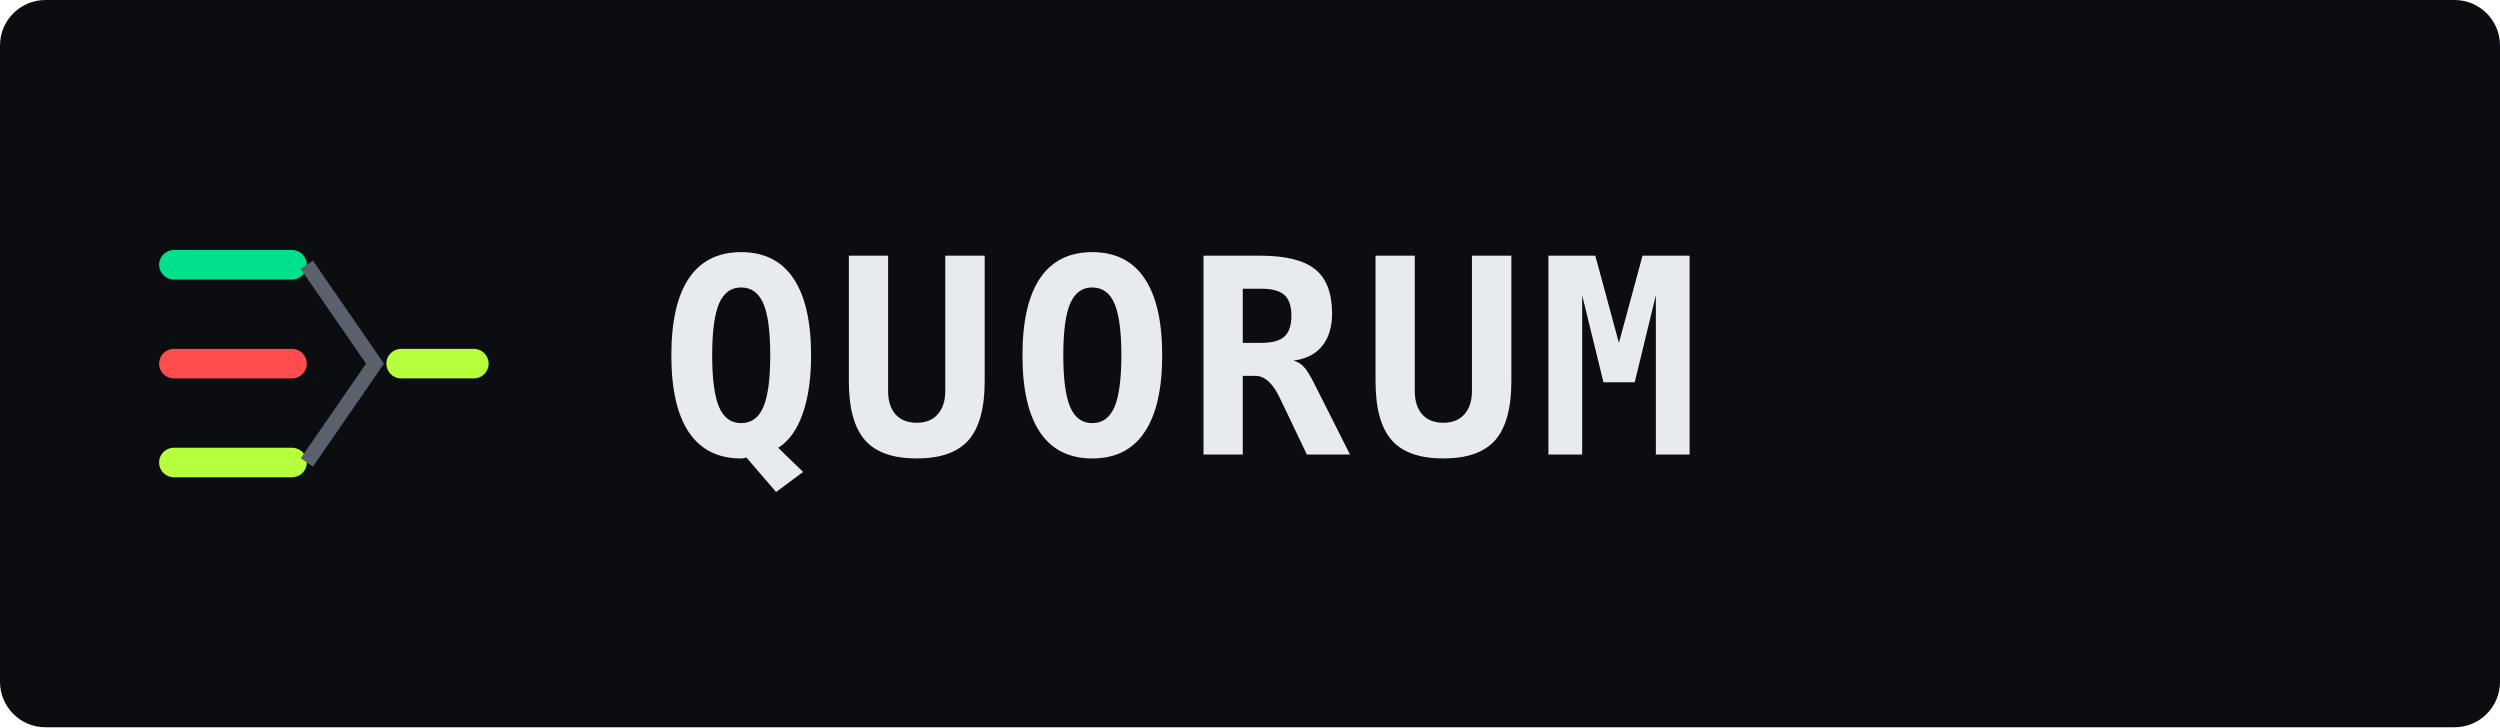
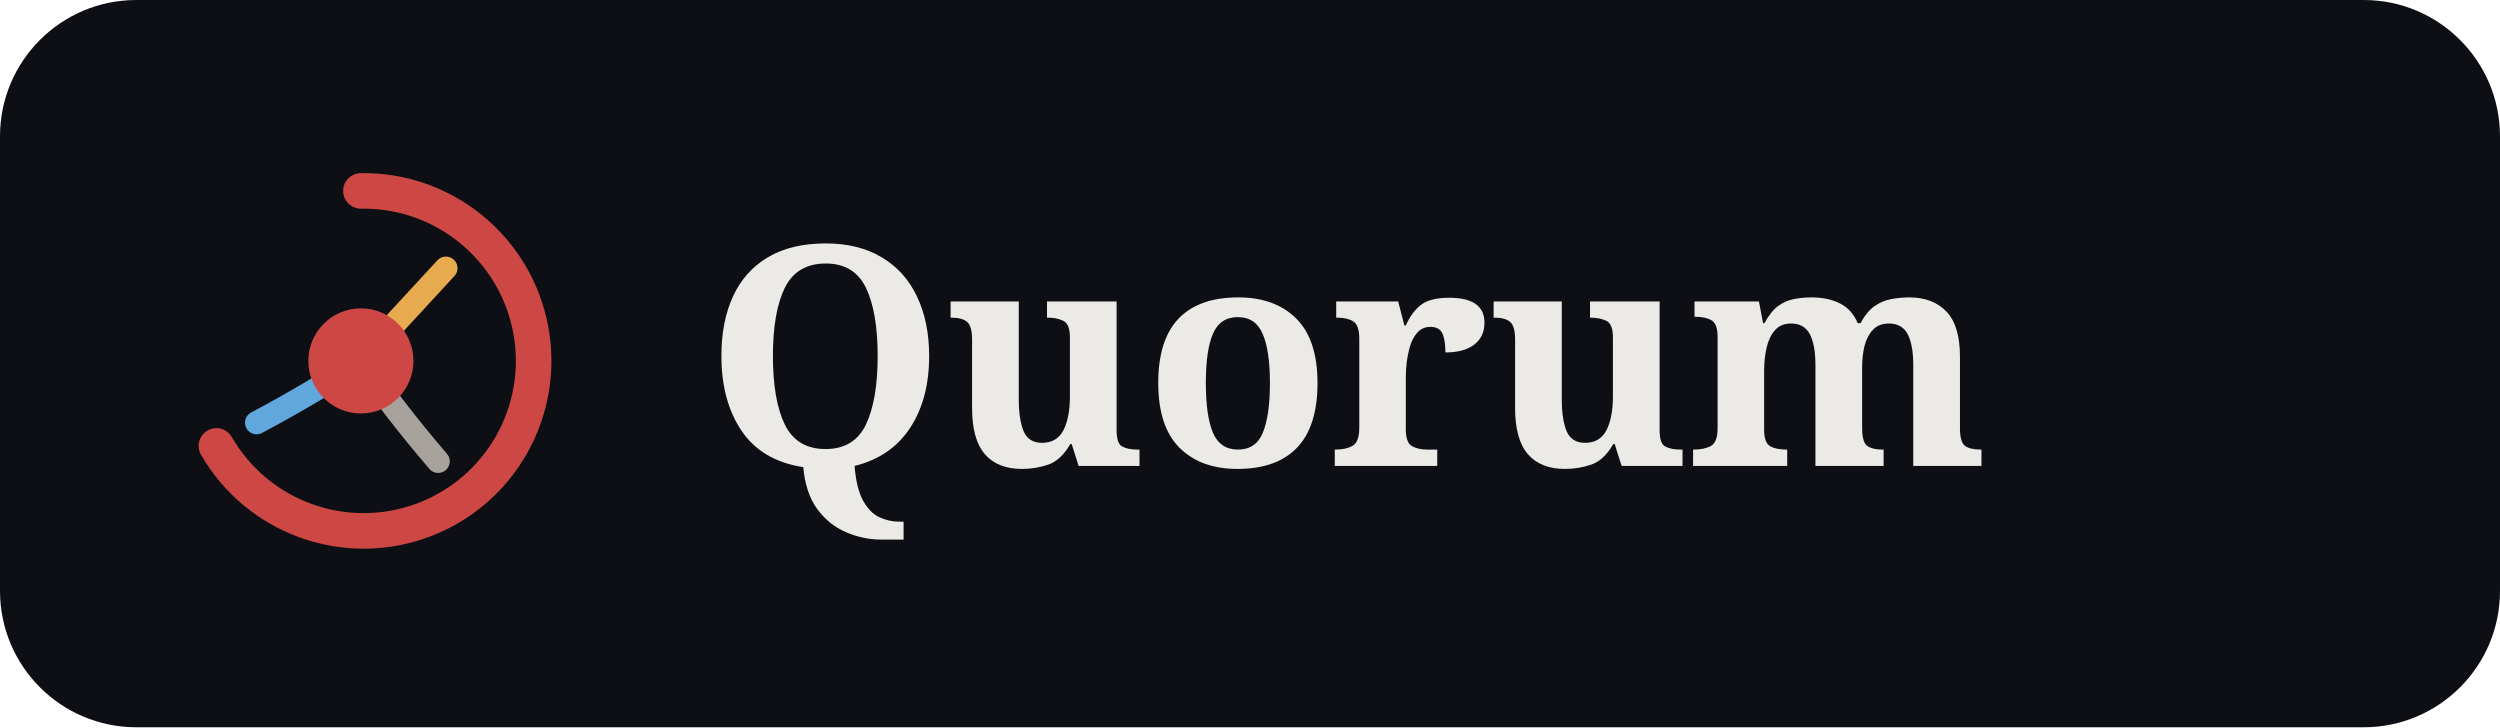
<svg xmlns="http://www.w3.org/2000/svg" viewBox="0 0 220 64" role="img" aria-label="Quorum">
-   <rect width="220" height="64" rx="4" fill="#0b0d10" />
-   <rect x="14" y="22" width="13" height="2.6" rx="1.3" fill="#00e08a" />
-   <rect x="14" y="30.7" width="13" height="2.6" rx="1.3" fill="#ff4d4d" />
-   <rect x="14" y="39.4" width="13" height="2.6" rx="1.3" fill="#b6ff3c" />
-   <path d="M27 23.3 L33 32 L27 40.7" fill="none" stroke="#5a616c" stroke-width="1.3" />
-   <rect x="34" y="30.7" width="9" height="2.6" rx="1.3" fill="#b6ff3c" />
-   <text x="58" y="40" font-family="'JetBrains Mono',ui-monospace,monospace" font-size="24" font-weight="700" letter-spacing="1" fill="#e7eaee">QUORUM</text>
+   <rect width="220" height="64" rx="12" fill="#0d0f15" />
+   <g transform="translate(10 10) scale(0.68)">
+     <path d="M32 10 A22 22 0 1 1 13.3 43" fill="none" stroke="#cd4845" stroke-width="4.6" stroke-linecap="round" />
+     <path d="M43 20 Q36.5 27 32 32" fill="none" stroke="#e8aa4e" stroke-width="3" stroke-linecap="round" />
+     <path d="M18.5 40 Q26 36 32 32" fill="none" stroke="#60a8dc" stroke-width="3" stroke-linecap="round" />
+     <path d="M42 45 Q36 38 32 32" fill="none" stroke="#a7a29b" stroke-width="3" stroke-linecap="round" />
+     <circle cx="32" cy="32" r="6.8" fill="#cd4845" />
+   </g>
+   <text x="62" y="41" font-family="Fraunces, Georgia, serif" font-size="27" font-weight="600" letter-spacing="-0.3" fill="#eceae7">Quorum</text>
</svg>
